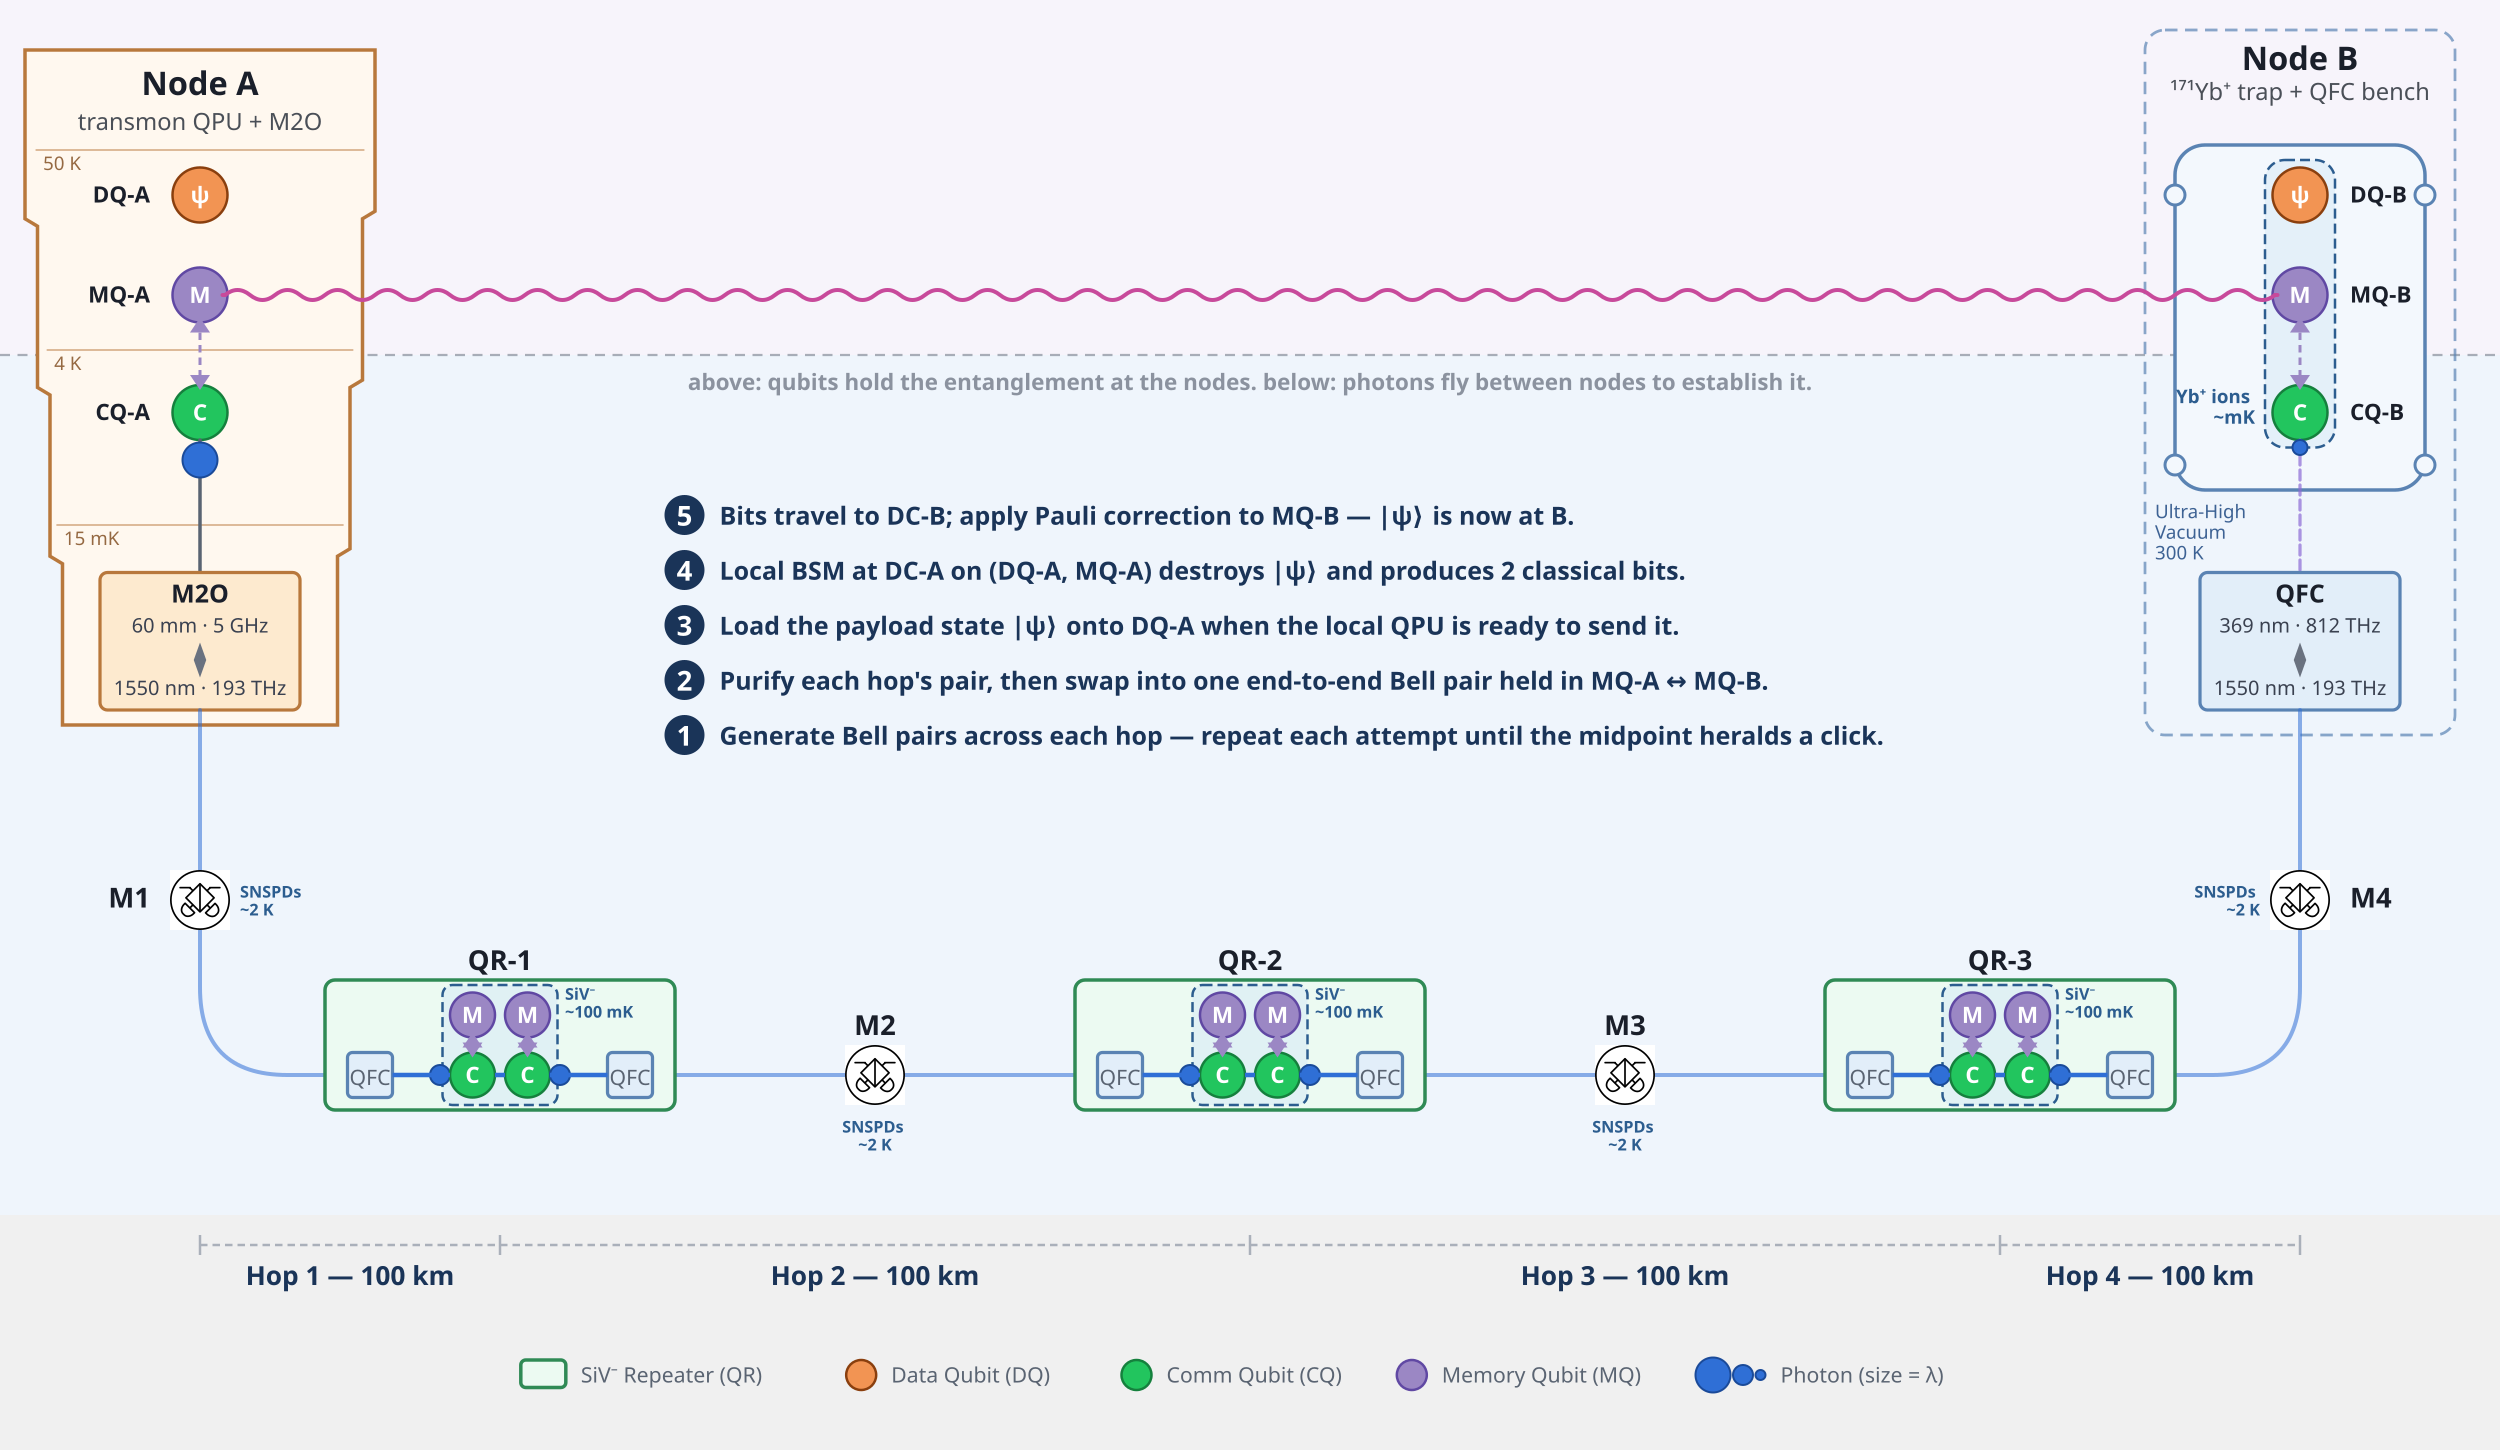
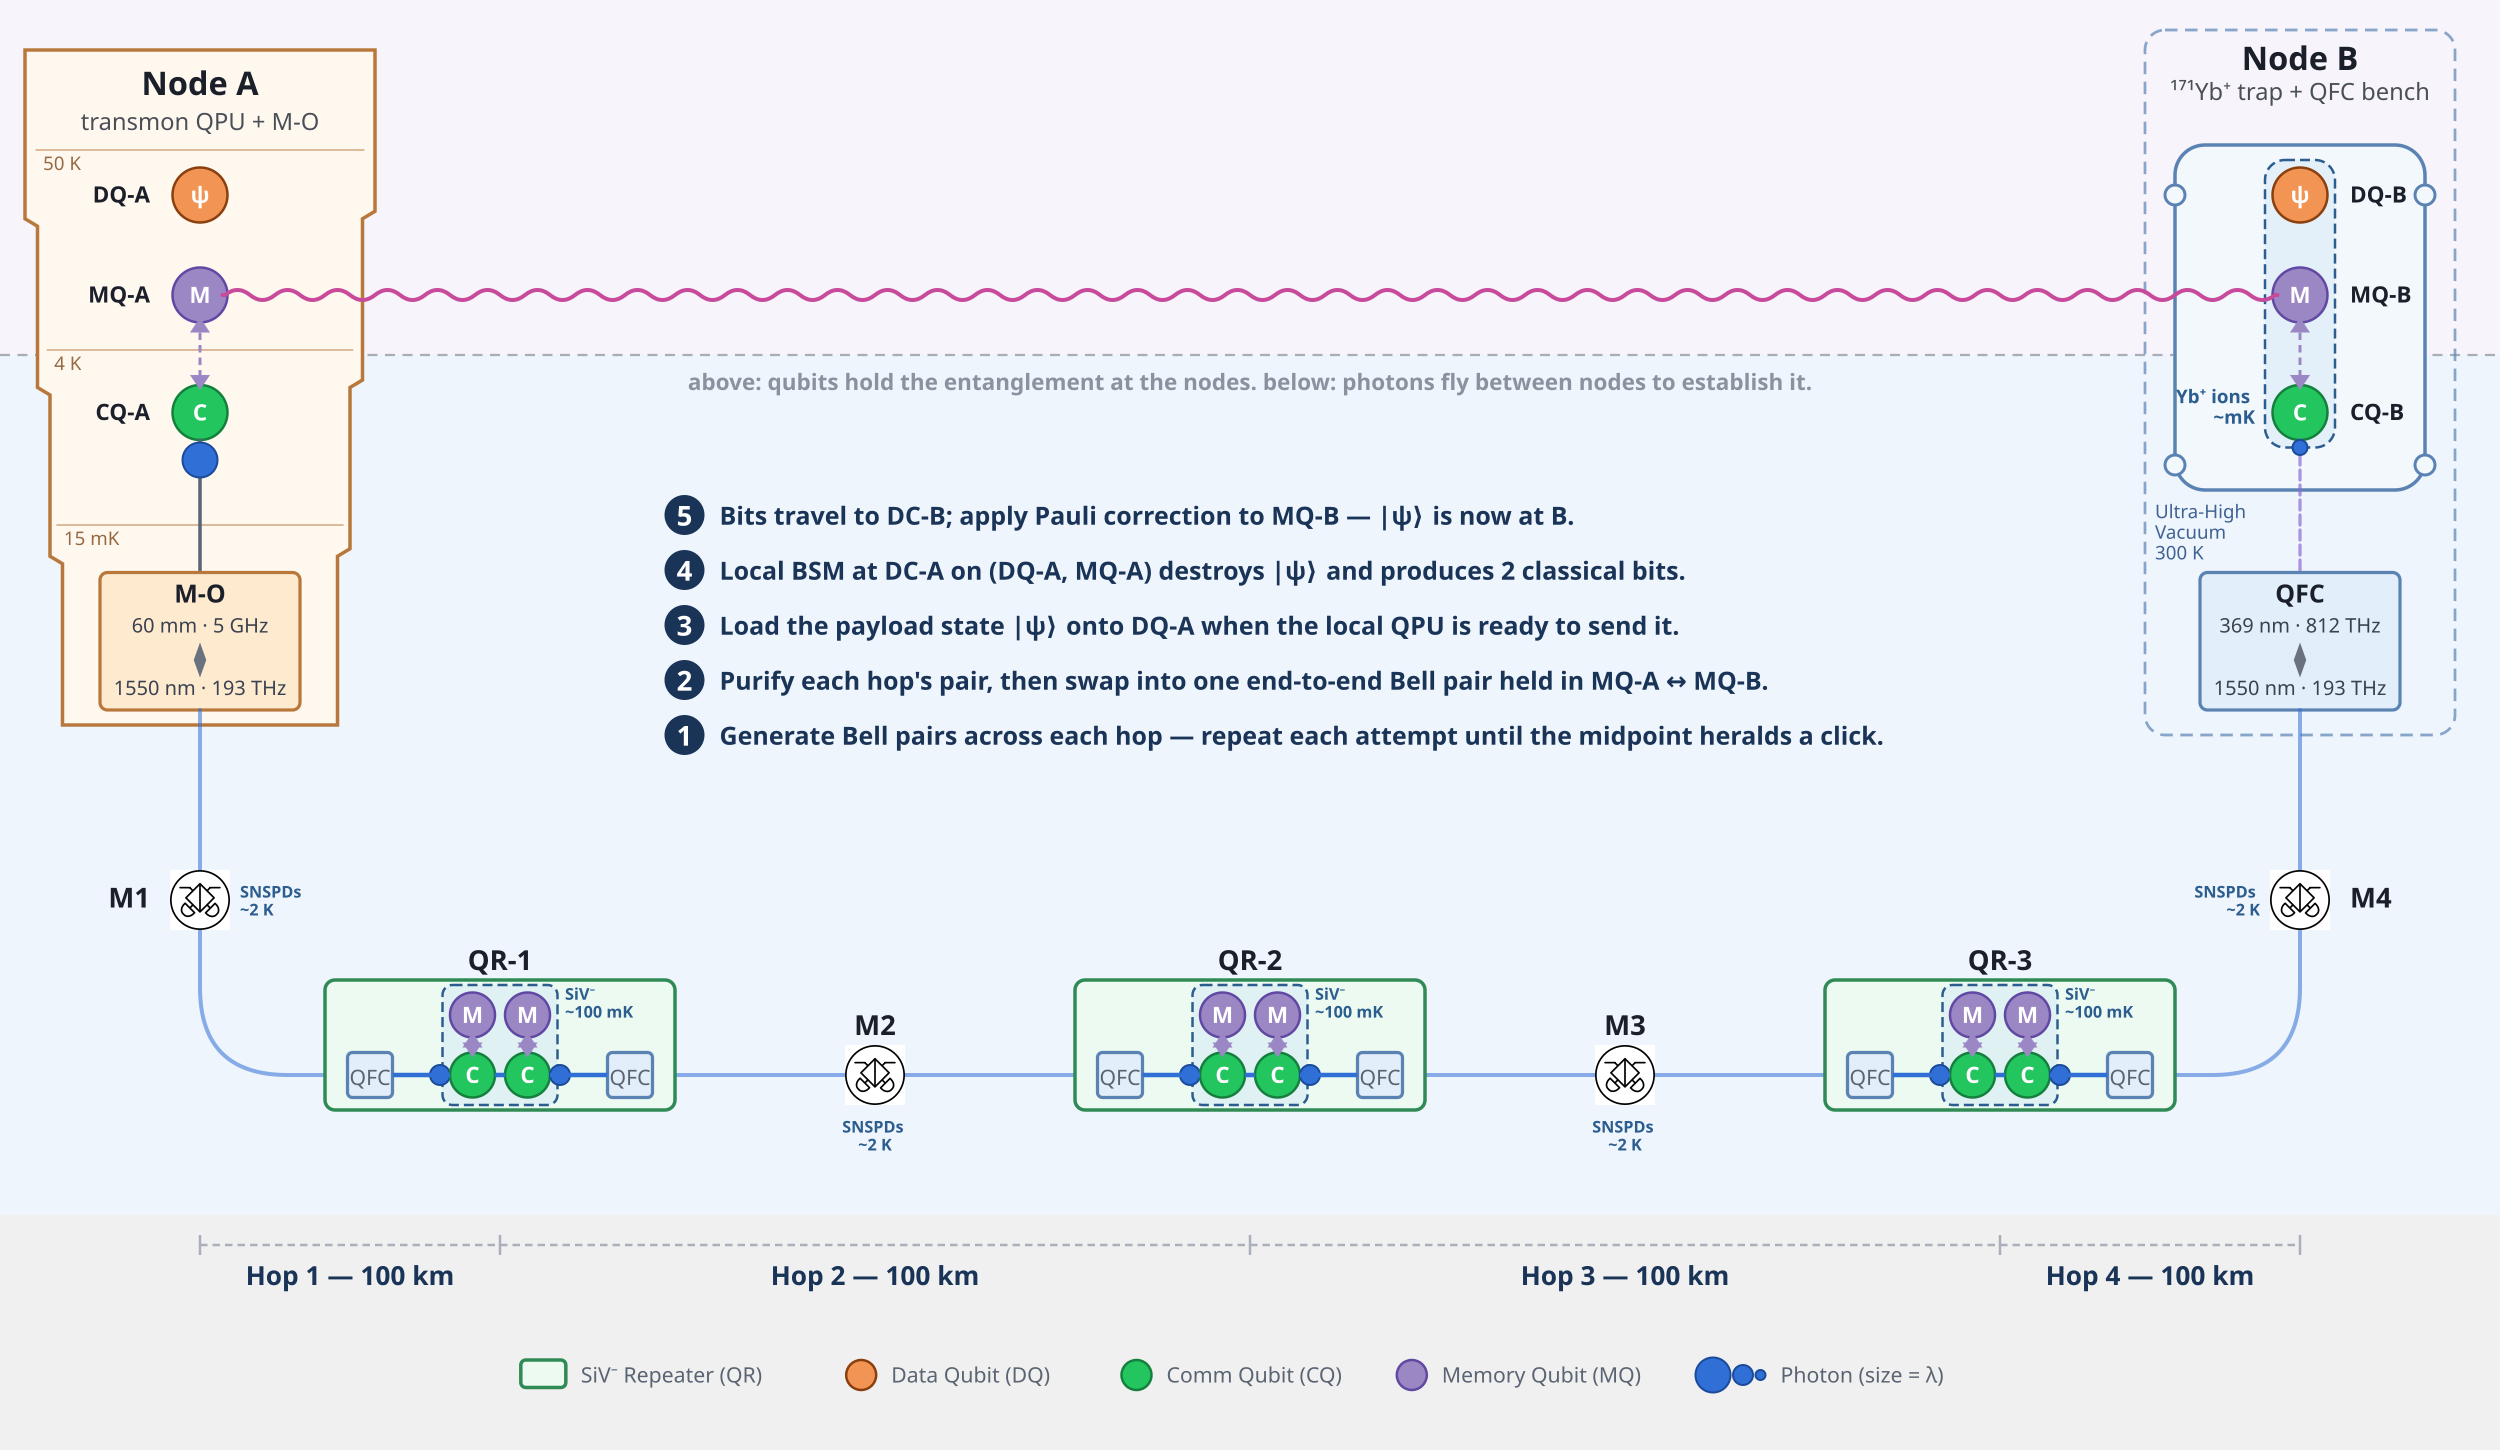
<svg xmlns="http://www.w3.org/2000/svg" viewBox="0 0 1000 580" role="img">
  <defs>
    <style>
  .vessel-A   { fill: #fff8ef; stroke: #b8783c; stroke-width: 1.4; }
  .vessel-B   { fill: #f3f8fd; stroke: #5a83b3; stroke-width: 1.4; }
  .nodeB-bdy  { fill: none; stroke: #5a83b3; stroke-width: 1.1; stroke-dasharray: 5 3; opacity: 0.7; }
  .repeater   { fill: #ecfaf2; stroke: #2f8a55; stroke-width: 1.4; }
  .m2o-blk    { fill: #fdeacf; stroke: #b8783c; stroke-width: 1.3; }
  .qfc-blk    { fill: #e2eef9; stroke: #5a83b3; stroke-width: 1.3; }
  .viewport   { fill: #f3f8fd; stroke: #5a83b3; stroke-width: 1.2; }
  .cold-zone  { fill: #d6e8f6; fill-opacity: 0.55; stroke: #2c5d8f; stroke-width: 1.0; stroke-dasharray: 4 2; }
  .cold-tag   { font: 700 7.5px sans-serif; fill: #2c5d8f; text-anchor: middle; }
  .plate      { stroke: #b8783c; stroke-width: 0.7; opacity: 0.55; }

  .data       { fill: #f29453; stroke: #8a3f0e; stroke-width: 1; }
  .comm       { fill: #22c55e; stroke: #15803d; stroke-width: 1; }
  .memory     { fill: #9b87c4; stroke: #6048a3; stroke-width: 1; }
  .photon     { fill: #2f6fd6; stroke: #1a4a99; stroke-width: 0.8; }

  .node-ttl   { font: 700 13px sans-serif; fill: #1a1f2a; text-anchor: middle; }
  .node-sub   { font: 9.5px sans-serif; fill: #4a4f57; text-anchor: middle; }
  .lbl        { font: 600 11px sans-serif; fill: #1a1f2a; text-anchor: middle; }
  .blk-ttl    { font: 700 10px sans-serif; fill: #1a1f2a; text-anchor: middle; }
  .blk-line   { font: 8px sans-serif; fill: #3a4150; text-anchor: middle; }
  .plate-tag  { font: 7.5px sans-serif; fill: #8a5a30; text-anchor: start; opacity: 0.9; }
  .mini       { font: 8.5px sans-serif; fill: #5a6472; text-anchor: middle; }
  .qbit-in    { font: 700 9px sans-serif; fill: #ffffff; text-anchor: middle; dominant-baseline: middle; }
  .qbit-side  { font: 600 9px sans-serif; fill: #1a1f2a; }
  .km         { font: 600 9px sans-serif; fill: #5a6472; text-anchor: middle; }
  .hop        { font: 700 10.5px sans-serif; fill: #1a3458; text-anchor: middle; }
  .midline    { stroke: #aab0ba; stroke-width: 1; fill: none; stroke-dasharray: 3 2; }
  .swap-link  { stroke: #9b87c4; stroke-width: 1.2; fill: none; stroke-dasharray: 3 2; }

  .plane-matter    { fill: #f7f4fb; }
  .plane-photonic  { fill: #eff5fc; }
  .interface-line  { stroke: #6a7280; stroke-width: 0.9; fill: none; stroke-dasharray: 4 3; opacity: 0.55; }
  .plane-tag       { font: 700 9px sans-serif; fill: #6a7280; opacity: 0.75; }

  .fiber           { stroke: #5a6472; stroke-width: 1.4; fill: none; stroke-linecap: round; stroke-linejoin: round; }
  .fiber--quantum  { stroke: #2f6fd6; stroke-width: 1.6; fill: none; stroke-linecap: round; stroke-linejoin: round; opacity: 0.55; }
  .fiber--stub     { stroke: #2f6fd6; stroke-width: 1.8; fill: none; stroke-linecap: butt; }
  .fiber--uv       { stroke: #8c6ad6; stroke-width: 1.3; fill: none; stroke-linecap: round; stroke-dasharray: 4 2; opacity: 0.7; }

  /* End-to-end entanglement wavy line between MQ-A and MQ-B (workspace
     convention — magenta sinusoid; see /entanglement, /swapping). */
  .entanglement    { stroke: #c84a9b; stroke-width: 1.6; fill: none; stroke-linecap: round; }
  .entanglement-lbl{ font: 600 9px sans-serif; fill: #c84a9b; text-anchor: middle; }

  /* Numbered teleportation-protocol steps overlaid on the figure.
     dominant-baseline: central on BOTH the badge number and the caption
     text — otherwise the caption defaults to baseline-aligned (visual
     centre above y) while the badge number is geometrically centred at y,
     leaving the digits sitting visibly lower than the words. */
  .step-num   { font: 700 11px sans-serif; fill: #ffffff; text-anchor: middle; dominant-baseline: central; }
  .step-num-bg{ fill: #1a3458; stroke: none; }
  .step-txt   { font: 600 10px sans-serif; fill: #1a3458; text-anchor: start; dominant-baseline: central; }
</style>
    <symbol id="quisp-bsa-white" viewBox="0 0 100 100" overflow="visible">
      <rect x="0" y="0" width="100" height="100" fill="#ffffff" />
      <g transform="rotate(180 50 50)">
        <g id="layer1" transform="translate(-31.46088,77.69216)">
          <g id="g20029" transform="matrix(2.837529,0,0,2.837529,-4.74348,-1217.76)">
            <circle style="fill:none;stroke:#000000;stroke-width:1;stroke-miterlimit:4;stroke-dasharray:none" id="circle19883" cx="30.38" cy="419.403" r="17.121" />
            <rect style="fill:none;stroke:#000000;stroke-width:1;stroke-linejoin:round;stroke-miterlimit:4;stroke-dasharray:none" id="rect19885" width="11.686" height="11.686" x="-324.797" y="-281.833" ry="0" transform="rotate(-135)" />
            <path id="path19887" style="fill:none;stroke:#000000;stroke-width:1;stroke-linejoin:round;stroke-miterlimit:4;stroke-dasharray:none" d="m 20.283,411.291 c -1.34,1.34 -1.049,3.788 0.652,5.489 l 0.614,0.614 5.536,-5.536 -0.614,-0.614 c -1.701,-1.701 -4.149,-1.992 -5.489,-0.652 z" />
            <path id="path19889" style="fill:none;stroke:#000000;stroke-width:1;stroke-linejoin:round;stroke-miterlimit:4;stroke-dasharray:none" d="m 39.687,410.683 c -1.34,-1.34 -3.788,-1.049 -5.489,0.652 l -0.614,0.614 5.536,5.536 0.614,-0.614 c 1.701,-1.701 1.992,-4.149 0.652,-5.489 z" />
            <path style="fill:none;stroke:#000000;stroke-width:1;stroke-linecap:butt;stroke-linejoin:miter;stroke-miterlimit:4;stroke-dasharray:none;stroke-opacity:1" d="M 30.38,428.952 V 412.425" id="path19891" />
            <path style="fill:none;stroke:#000000;stroke-width:1;stroke-linecap:butt;stroke-linejoin:miter;stroke-miterlimit:4;stroke-dasharray:none;stroke-opacity:1" d="m 24.318,414.627 1.952,1.952" id="path19893" />
            <path style="fill:none;stroke:#000000;stroke-width:1;stroke-linecap:butt;stroke-linejoin:miter;stroke-miterlimit:4;stroke-dasharray:none;stroke-opacity:1" d="m 36.352,414.717 -1.952,1.952" id="path19895" />
            <path style="fill:none;stroke:#000000;stroke-width:1;stroke-linecap:butt;stroke-linejoin:miter;stroke-miterlimit:4;stroke-dasharray:none;stroke-opacity:1" d="m 34.512,424.82 1.952,1.952" id="path19897" />
            <path style="fill:none;stroke:#000000;stroke-width:1;stroke-linecap:round;stroke-linejoin:miter;stroke-miterlimit:4;stroke-dasharray:none;stroke-opacity:1" d="m 36.202,426.664 h 5.849" id="path19899" />
            <path style="fill:none;stroke:#000000;stroke-width:1;stroke-linecap:butt;stroke-linejoin:miter;stroke-miterlimit:4;stroke-dasharray:none;stroke-opacity:1" d="m 26.248,424.82 -1.952,1.952" id="path19903" />
            <path style="fill:none;stroke:#000000;stroke-width:1;stroke-linecap:round;stroke-linejoin:miter;stroke-miterlimit:4;stroke-dasharray:none;stroke-opacity:1" d="M 24.558,426.664 H 18.71" id="path19905" />
          </g>
        </g>
      </g>
    </symbol>
  </defs>
  <rect x="0" y="0" width="1000" height="142" class="plane-matter" />
  <rect x="0" y="142" width="1000" height="344" class="plane-photonic" />
  <line x1="0" y1="142" x2="1000" y2="142" class="interface-line" />
  <text x="500.0" y="156" class="plane-tag" style="text-anchor:middle">above: qubits hold the entanglement at the nodes.   below: photons fly between nodes to establish it.</text>
  <path d="M 10.0,20 L 150.0,20 L 150.0,84.5 L 145.0,87.5 L 145.0,152.0 L 140.0,155.0 L 140.0,219.5 L 135.0,222.5 L 135.0,290 L 25.0,290 L 25.0,225.5 L 20.0,222.5 L 20.0,158.0 L 15.0,155.0 L 15.0,90.5 L 10.0,87.5 L 10.0,20 Z" class="vessel-A" />
  <line x1="14.222" y1="60" x2="145.778" y2="60" class="plate" />
  <text x="17.222" y="68" class="plate-tag" style="text-anchor:start">50 K</text>
  <line x1="18.667" y1="140" x2="141.333" y2="140" class="plate" />
  <text x="21.667" y="148" class="plate-tag" style="text-anchor:start">4 K</text>
  <line x1="22.556" y1="210" x2="137.444" y2="210" class="plate" />
  <text x="25.556" y="218" class="plate-tag" style="text-anchor:start">15 mK</text>
  <text x="80" y="38" class="node-ttl" style="text-anchor:middle">Node A</text>
-   <text x="80" y="52" class="node-sub" style="text-anchor:middle">transmon QPU + M2O</text>
+   <text x="80" y="52" class="node-sub" style="text-anchor:middle">transmon QPU + M-O</text>
  <circle cx="80" cy="78" r="11" class="data" />
  <text x="80" y="78" class="qbit-in" style="text-anchor:middle">ψ</text>
  <text x="60" y="81" class="qbit-side" style="text-anchor:end">DQ-A</text>
  <circle cx="80" cy="118" r="11" class="memory" />
  <text x="80" y="118" class="qbit-in" style="text-anchor:middle">M</text>
  <text x="60" y="121" class="qbit-side" style="text-anchor:end">MQ-A</text>
  <circle cx="80" cy="165" r="11" class="comm" />
  <text x="80" y="165" class="qbit-in" style="text-anchor:middle">C</text>
  <text x="60" y="168" class="qbit-side" style="text-anchor:end">CQ-A</text>
  <line x1="80" y1="133" x2="80" y2="150" class="swap-link" />
  <path d="M 76 133 L 84 133 L 80 127 Z" style="fill:#9b87c4" />
  <path d="M 76 150 L 84 150 L 80 156 Z" style="fill:#9b87c4" />
  <line x1="80" y1="176" x2="80" y2="229" class="fiber" />
  <circle cx="80" cy="184" r="7" class="photon" />
  <rect x="40.0" y="229" width="80" height="55" rx="3" class="m2o-blk" />
-   <text x="80" y="241" class="blk-ttl" style="text-anchor:middle">M2O</text>
+   <text x="80" y="241" class="blk-ttl" style="text-anchor:middle">M-O</text>
  <text x="80" y="253" class="blk-line" style="text-anchor:middle">60 mm · 5 GHz</text>
  <path d="M 80 257 L 82.5 264 L 80 271 L 77.5 264 Z" style="fill:#6a7280" />
  <text x="80" y="278" class="blk-line" style="text-anchor:middle">1550 nm · 193 THz</text>
  <path d="M 80 284 V 395 Q 80 430 115 430 H 139" class="fiber--quantum" />
  <rect x="858.0" y="12" width="124" height="282" rx="8" class="nodeB-bdy" />
  <text x="920" y="28" class="node-ttl" style="text-anchor:middle">Node B</text>
  <text x="920" y="40" class="node-sub" style="text-anchor:middle">¹⁷¹Yb⁺ trap + QFC bench</text>
  <rect x="870.0" y="58" width="100" height="138" rx="12" class="vessel-B" />
  <circle cx="870.0" cy="78" r="4" class="viewport" />
  <circle cx="970.0" cy="78" r="4" class="viewport" />
  <circle cx="870.0" cy="186" r="4" class="viewport" />
  <circle cx="970.0" cy="186" r="4" class="viewport" />
  <rect x="906" y="64" width="28" height="115" rx="8" class="cold-zone" />
  <text x="902" y="165" class="cold-tag" style="text-anchor:end">
    <tspan x="902" dy="-0.5em">Yb⁺ ions</tspan>
    <tspan x="902" dy="1.1em">~mK</tspan>
  </text>
  <text x="862" y="215.5" class="plate-tag" style="text-anchor:start;fill:#2a5288;font-size:7.5px">
    <tspan x="862" dy="-1.1em">Ultra-High</tspan>
    <tspan x="862" dy="1.1em">Vacuum</tspan>
    <tspan x="862" dy="1.1em">300 K</tspan>
  </text>
  <circle cx="920" cy="78" r="11" class="data" />
  <text x="920" y="78" class="qbit-in" style="text-anchor:middle">ψ</text>
  <text x="940" y="81" class="qbit-side" style="text-anchor:start">DQ-B</text>
  <circle cx="920" cy="118" r="11" class="memory" />
  <text x="920" y="118" class="qbit-in" style="text-anchor:middle">M</text>
  <text x="940" y="121" class="qbit-side" style="text-anchor:start">MQ-B</text>
  <circle cx="920" cy="165" r="11" class="comm" />
  <text x="920" y="165" class="qbit-in" style="text-anchor:middle">C</text>
  <text x="940" y="168" class="qbit-side" style="text-anchor:start">CQ-B</text>
  <line x1="920" y1="133" x2="920" y2="150" class="swap-link" />
  <path d="M 916 133 L 924 133 L 920 127 Z" style="fill:#9b87c4" />
  <path d="M 916 150 L 924 150 L 920 156 Z" style="fill:#9b87c4" />
  <line x1="920" y1="176" x2="920" y2="229" class="fiber--uv" />
  <circle cx="920" cy="179" r="3" class="photon" />
  <rect x="880.0" y="229" width="80" height="55" rx="3" class="qfc-blk" />
  <text x="920" y="241" class="blk-ttl" style="text-anchor:middle">QFC</text>
  <text x="920" y="253" class="blk-line" style="text-anchor:middle">369 nm · 812 THz</text>
  <path d="M 920 257 L 922.5 264 L 920 271 L 917.5 264 Z" style="fill:#6a7280" />
  <text x="920" y="278" class="blk-line" style="text-anchor:middle">1550 nm · 193 THz</text>
  <path d="M 920 284 V 395 Q 920 430 885 430 H 861" class="fiber--quantum" />
  <line x1="261" y1="430" x2="439" y2="430" class="fiber--quantum" />
  <line x1="561" y1="430" x2="739" y2="430" class="fiber--quantum" />
  <rect x="130.0" y="392" width="140" height="52" rx="4" class="repeater" />
  <rect x="177.0" y="394" width="46.0" height="48" rx="4" class="cold-zone" />
  <text x="200" y="388" class="lbl" style="text-anchor:middle">QR-1</text>
  <text x="226.0" y="396" class="cold-tag" style="text-anchor:start;font-size:6.5px">
    <tspan x="226.0" dy="0.6em">SiV⁻</tspan>
    <tspan x="226.0" dy="1.1em">~100 mK</tspan>
  </text>
  <rect x="139" y="421" width="18" height="18" rx="2" class="qfc-blk" />
  <text x="148" y="434" class="mini" style="text-anchor:middle">QFC</text>
  <circle cx="176.0" cy="430" r="4" class="photon" />
  <circle cx="189.0" cy="430" r="9" class="comm" />
  <text x="189.0" y="430" class="qbit-in" style="text-anchor:middle">C</text>
  <circle cx="211.0" cy="430" r="9" class="comm" />
  <text x="211.0" y="430" class="qbit-in" style="text-anchor:middle">C</text>
  <circle cx="224.0" cy="430" r="4" class="photon" />
  <rect x="243" y="421" width="18" height="18" rx="2" class="qfc-blk" />
  <text x="252" y="434" class="mini" style="text-anchor:middle">QFC</text>
  <circle cx="189.0" cy="406" r="9" class="memory" />
  <text x="189.0" y="406" class="qbit-in" style="text-anchor:middle">M</text>
  <circle cx="211.0" cy="406" r="9" class="memory" />
  <text x="211.0" y="406" class="qbit-in" style="text-anchor:middle">M</text>
  <line x1="189.0" y1="419" x2="189.0" y2="417" class="swap-link" />
  <path d="M 185.0 419 L 193.0 419 L 189.0 413 Z" style="fill:#9b87c4" />
  <path d="M 185.0 417 L 193.0 417 L 189.0 423 Z" style="fill:#9b87c4" />
  <line x1="211.0" y1="419" x2="211.0" y2="417" class="swap-link" />
  <path d="M 207.0 419 L 215.0 419 L 211.0 413 Z" style="fill:#9b87c4" />
  <path d="M 207.0 417 L 215.0 417 L 211.0 423 Z" style="fill:#9b87c4" />
  <line x1="157" y1="430" x2="180.0" y2="430" class="fiber--stub" />
  <line x1="220.0" y1="430" x2="243" y2="430" class="fiber--stub" />
  <line x1="198.0" y1="430" x2="202.0" y2="430" class="fiber--stub" />
  <rect x="430.0" y="392" width="140" height="52" rx="4" class="repeater" />
  <rect x="477.0" y="394" width="46.0" height="48" rx="4" class="cold-zone" />
  <text x="500" y="388" class="lbl" style="text-anchor:middle">QR-2</text>
  <text x="526.0" y="396" class="cold-tag" style="text-anchor:start;font-size:6.5px">
    <tspan x="526.0" dy="0.6em">SiV⁻</tspan>
    <tspan x="526.0" dy="1.1em">~100 mK</tspan>
  </text>
  <rect x="439" y="421" width="18" height="18" rx="2" class="qfc-blk" />
  <text x="448" y="434" class="mini" style="text-anchor:middle">QFC</text>
  <circle cx="476.0" cy="430" r="4" class="photon" />
  <circle cx="489.0" cy="430" r="9" class="comm" />
  <text x="489.0" y="430" class="qbit-in" style="text-anchor:middle">C</text>
  <circle cx="511.0" cy="430" r="9" class="comm" />
  <text x="511.0" y="430" class="qbit-in" style="text-anchor:middle">C</text>
  <circle cx="524.0" cy="430" r="4" class="photon" />
  <rect x="543" y="421" width="18" height="18" rx="2" class="qfc-blk" />
  <text x="552" y="434" class="mini" style="text-anchor:middle">QFC</text>
  <circle cx="489.0" cy="406" r="9" class="memory" />
  <text x="489.0" y="406" class="qbit-in" style="text-anchor:middle">M</text>
  <circle cx="511.0" cy="406" r="9" class="memory" />
  <text x="511.0" y="406" class="qbit-in" style="text-anchor:middle">M</text>
  <line x1="489.0" y1="419" x2="489.0" y2="417" class="swap-link" />
  <path d="M 485.0 419 L 493.0 419 L 489.0 413 Z" style="fill:#9b87c4" />
  <path d="M 485.0 417 L 493.0 417 L 489.0 423 Z" style="fill:#9b87c4" />
  <line x1="511.0" y1="419" x2="511.0" y2="417" class="swap-link" />
  <path d="M 507.0 419 L 515.0 419 L 511.0 413 Z" style="fill:#9b87c4" />
  <path d="M 507.0 417 L 515.0 417 L 511.0 423 Z" style="fill:#9b87c4" />
  <line x1="457" y1="430" x2="480.0" y2="430" class="fiber--stub" />
  <line x1="520.0" y1="430" x2="543" y2="430" class="fiber--stub" />
  <line x1="498.0" y1="430" x2="502.0" y2="430" class="fiber--stub" />
  <rect x="730.0" y="392" width="140" height="52" rx="4" class="repeater" />
  <rect x="777.0" y="394" width="46.0" height="48" rx="4" class="cold-zone" />
  <text x="800" y="388" class="lbl" style="text-anchor:middle">QR-3</text>
  <text x="826.0" y="396" class="cold-tag" style="text-anchor:start;font-size:6.5px">
    <tspan x="826.0" dy="0.6em">SiV⁻</tspan>
    <tspan x="826.0" dy="1.1em">~100 mK</tspan>
  </text>
  <rect x="739" y="421" width="18" height="18" rx="2" class="qfc-blk" />
  <text x="748" y="434" class="mini" style="text-anchor:middle">QFC</text>
  <circle cx="776.0" cy="430" r="4" class="photon" />
  <circle cx="789.0" cy="430" r="9" class="comm" />
  <text x="789.0" y="430" class="qbit-in" style="text-anchor:middle">C</text>
  <circle cx="811.0" cy="430" r="9" class="comm" />
  <text x="811.0" y="430" class="qbit-in" style="text-anchor:middle">C</text>
  <circle cx="824.0" cy="430" r="4" class="photon" />
  <rect x="843" y="421" width="18" height="18" rx="2" class="qfc-blk" />
  <text x="852" y="434" class="mini" style="text-anchor:middle">QFC</text>
  <circle cx="789.0" cy="406" r="9" class="memory" />
  <text x="789.0" y="406" class="qbit-in" style="text-anchor:middle">M</text>
  <circle cx="811.0" cy="406" r="9" class="memory" />
  <text x="811.0" y="406" class="qbit-in" style="text-anchor:middle">M</text>
  <line x1="789.0" y1="419" x2="789.0" y2="417" class="swap-link" />
  <path d="M 785.0 419 L 793.0 419 L 789.0 413 Z" style="fill:#9b87c4" />
  <path d="M 785.0 417 L 793.0 417 L 789.0 423 Z" style="fill:#9b87c4" />
  <line x1="811.0" y1="419" x2="811.0" y2="417" class="swap-link" />
  <path d="M 807.0 419 L 815.0 419 L 811.0 413 Z" style="fill:#9b87c4" />
  <path d="M 807.0 417 L 815.0 417 L 811.0 423 Z" style="fill:#9b87c4" />
  <line x1="757" y1="430" x2="780.0" y2="430" class="fiber--stub" />
  <line x1="820.0" y1="430" x2="843" y2="430" class="fiber--stub" />
  <line x1="798.0" y1="430" x2="802.0" y2="430" class="fiber--stub" />
  <use href="#quisp-bsa-white" x="68.0" y="348.0" width="24" height="24" />
  <text x="60.0" y="363" class="lbl" style="text-anchor:end">M1</text>
  <use href="#quisp-bsa-white" x="908.0" y="348.0" width="24" height="24" />
  <text x="940.0" y="363" class="lbl" style="text-anchor:start">M4</text>
  <use href="#quisp-bsa-white" x="338.0" y="418.0" width="24" height="24" />
  <text x="350.0" y="414.0" class="lbl" style="text-anchor:middle">M2</text>
  <use href="#quisp-bsa-white" x="638.0" y="418.0" width="24" height="24" />
  <text x="650.0" y="414.0" class="lbl" style="text-anchor:middle">M3</text>
  <text x="96" y="360" class="cold-tag" style="text-anchor:start;font-size:6.5px">
    <tspan x="96" dy="-0.15em">SNSPDs</tspan>
    <tspan x="96" dy="1.1em">~2 K</tspan>
  </text>
  <text x="904" y="360" class="cold-tag" style="text-anchor:end;font-size:6.5px">
    <tspan x="904" dy="-0.15em">SNSPDs</tspan>
    <tspan x="904" dy="1.1em">~2 K</tspan>
  </text>
  <text x="350.0" y="454" class="cold-tag" style="text-anchor:middle;font-size:6.5px">
    <tspan x="350.0" dy="-0.15em">SNSPDs</tspan>
    <tspan x="350.0" dy="1.1em">~2 K</tspan>
  </text>
  <text x="650.0" y="454" class="cold-tag" style="text-anchor:middle;font-size:6.5px">
    <tspan x="650.0" dy="-0.15em">SNSPDs</tspan>
    <tspan x="650.0" dy="1.1em">~2 K</tspan>
  </text>
  <line x1="80" y1="498" x2="200" y2="498" class="midline" />
  <text x="140.0" y="514" class="hop" style="text-anchor:middle">Hop 1 — 100 km</text>
  <line x1="200" y1="498" x2="500" y2="498" class="midline" />
  <text x="350.0" y="514" class="hop" style="text-anchor:middle">Hop 2 — 100 km</text>
  <line x1="500" y1="498" x2="800" y2="498" class="midline" />
  <text x="650.0" y="514" class="hop" style="text-anchor:middle">Hop 3 — 100 km</text>
  <line x1="800" y1="498" x2="920" y2="498" class="midline" />
  <text x="860.0" y="514" class="hop" style="text-anchor:middle">Hop 4 — 100 km</text>
  <line x1="80" y1="494" x2="80" y2="502" style="stroke:#aab0ba;stroke-width:1" />
  <line x1="200" y1="494" x2="200" y2="502" style="stroke:#aab0ba;stroke-width:1" />
  <line x1="500" y1="494" x2="500" y2="502" style="stroke:#aab0ba;stroke-width:1" />
  <line x1="800" y1="494" x2="800" y2="502" style="stroke:#aab0ba;stroke-width:1" />
  <line x1="920" y1="494" x2="920" y2="502" style="stroke:#aab0ba;stroke-width:1" />
  <line x1="89" y1="118" x2="90.0" y2="118" class="entanglement" />
  <path d="M 90.0 118 q 5.0 -4 10 0 t 10 0 t 10 0 t 10 0 t 10 0 t 10 0 t 10 0 t 10 0 t 10 0 t 10 0 t 10 0 t 10 0 t 10 0 t 10 0 t 10 0 t 10 0 t 10 0 t 10 0 t 10 0 t 10 0 t 10 0 t 10 0 t 10 0 t 10 0 t 10 0 t 10 0 t 10 0 t 10 0 t 10 0 t 10 0 t 10 0 t 10 0 t 10 0 t 10 0 t 10 0 t 10 0 t 10 0 t 10 0 t 10 0 t 10 0 t 10 0 t 10 0 t 10 0 t 10 0 t 10 0 t 10 0 t 10 0 t 10 0 t 10 0 t 10 0 t 10 0 t 10 0 t 10 0 t 10 0 t 10 0 t 10 0 t 10 0 t 10 0 t 10 0 t 10 0 t 10 0 t 10 0 t 10 0 t 10 0 t 10 0 t 10 0 t 10 0 t 10 0 t 10 0 t 10 0 t 10 0 t 10 0 t 10 0 t 10 0 t 10 0 t 10 0 t 10 0 t 10 0 t 10 0 t 10 0 t 10 0 t 10 0" class="entanglement" />
  <line x1="910.0" y1="118" x2="911" y2="118" class="entanglement" />
  <circle cx="273.8" cy="294.0" r="8" class="step-num-bg" />
  <text x="273.8" y="294.0" class="step-num" style="text-anchor:middle">1</text>
  <text x="287.8" y="294.0" class="step-txt" style="text-anchor:start">Generate Bell pairs across each hop — repeat each attempt until the midpoint heralds a click.</text>
  <circle cx="273.8" cy="272.0" r="8" class="step-num-bg" />
  <text x="273.8" y="272.0" class="step-num" style="text-anchor:middle">2</text>
  <text x="287.8" y="272.0" class="step-txt" style="text-anchor:start">Purify each hop's pair, then swap into one end-to-end Bell pair held in MQ-A ↔ MQ-B.</text>
  <circle cx="273.8" cy="250.0" r="8" class="step-num-bg" />
  <text x="273.8" y="250.0" class="step-num" style="text-anchor:middle">3</text>
  <text x="287.8" y="250.0" class="step-txt" style="text-anchor:start">Load the payload state |ψ⟩ onto DQ-A when the local QPU is ready to send it.</text>
  <circle cx="273.8" cy="228.0" r="8" class="step-num-bg" />
  <text x="273.8" y="228.0" class="step-num" style="text-anchor:middle">4</text>
  <text x="287.8" y="228.0" class="step-txt" style="text-anchor:start">Local BSM at DC-A on (DQ-A, MQ-A) destroys |ψ⟩ and produces 2 classical bits.</text>
  <circle cx="273.8" cy="206.0" r="8" class="step-num-bg" />
  <text x="273.8" y="206.0" class="step-num" style="text-anchor:middle">5</text>
  <text x="287.8" y="206.0" class="step-txt" style="text-anchor:start">Bits travel to DC-B; apply Pauli correction to MQ-B — |ψ⟩ is now at B.</text>
  <rect x="208.325" y="544" width="18" height="11" rx="2" class="repeater" />
  <text x="232.325" y="553" class="mini" style="text-anchor:start">SiV⁻ Repeater (QR)</text>
  <circle cx="344.475" cy="550" r="6" class="data" />
  <text x="356.475" y="553" class="mini" style="text-anchor:start">Data Qubit (DQ)</text>
  <circle cx="454.6" cy="550" r="6" class="comm" />
  <text x="466.6" y="553" class="mini" style="text-anchor:start">Comm Qubit (CQ)</text>
  <circle cx="564.725" cy="550" r="6" class="memory" />
  <text x="576.725" y="553" class="mini" style="text-anchor:start">Memory Qubit (MQ)</text>
  <circle cx="685.2" cy="550" r="7" class="photon" />
  <circle cx="697.2" cy="550" r="4" class="photon" />
  <circle cx="704.2" cy="550" r="2" class="photon" />
  <text x="712.2" y="553" class="mini" style="text-anchor:start">Photon (size = λ)</text>
</svg>
